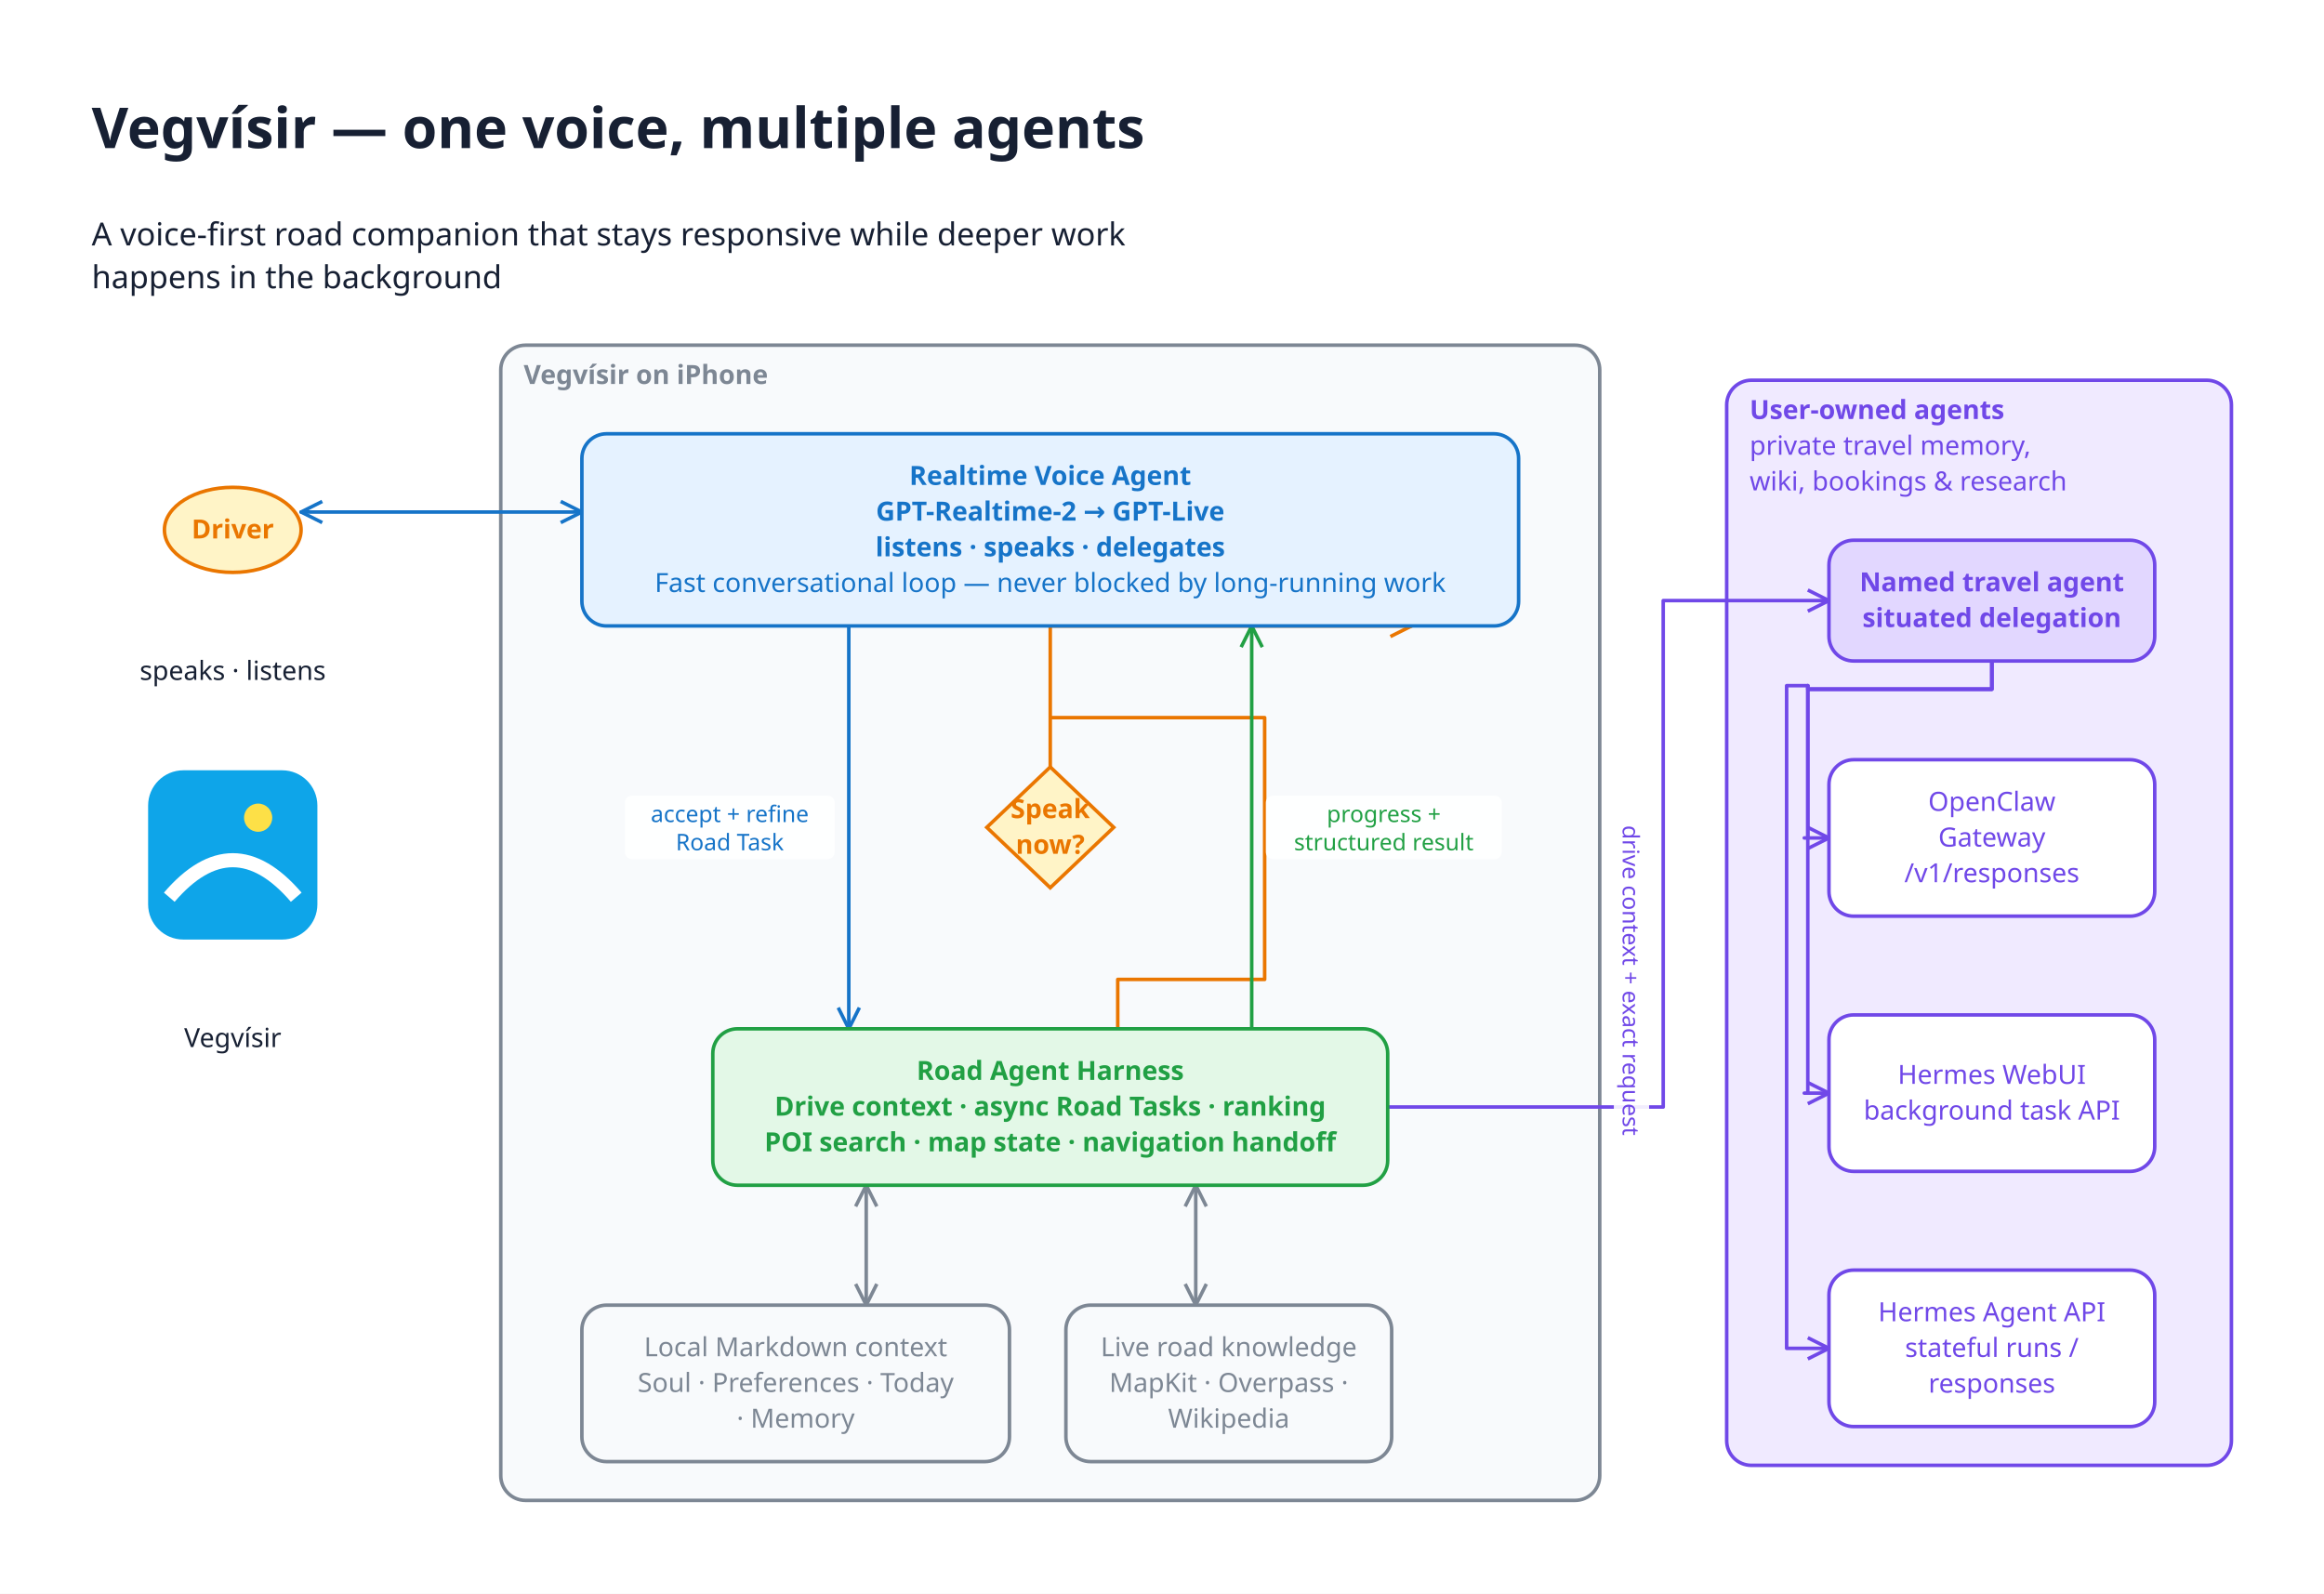
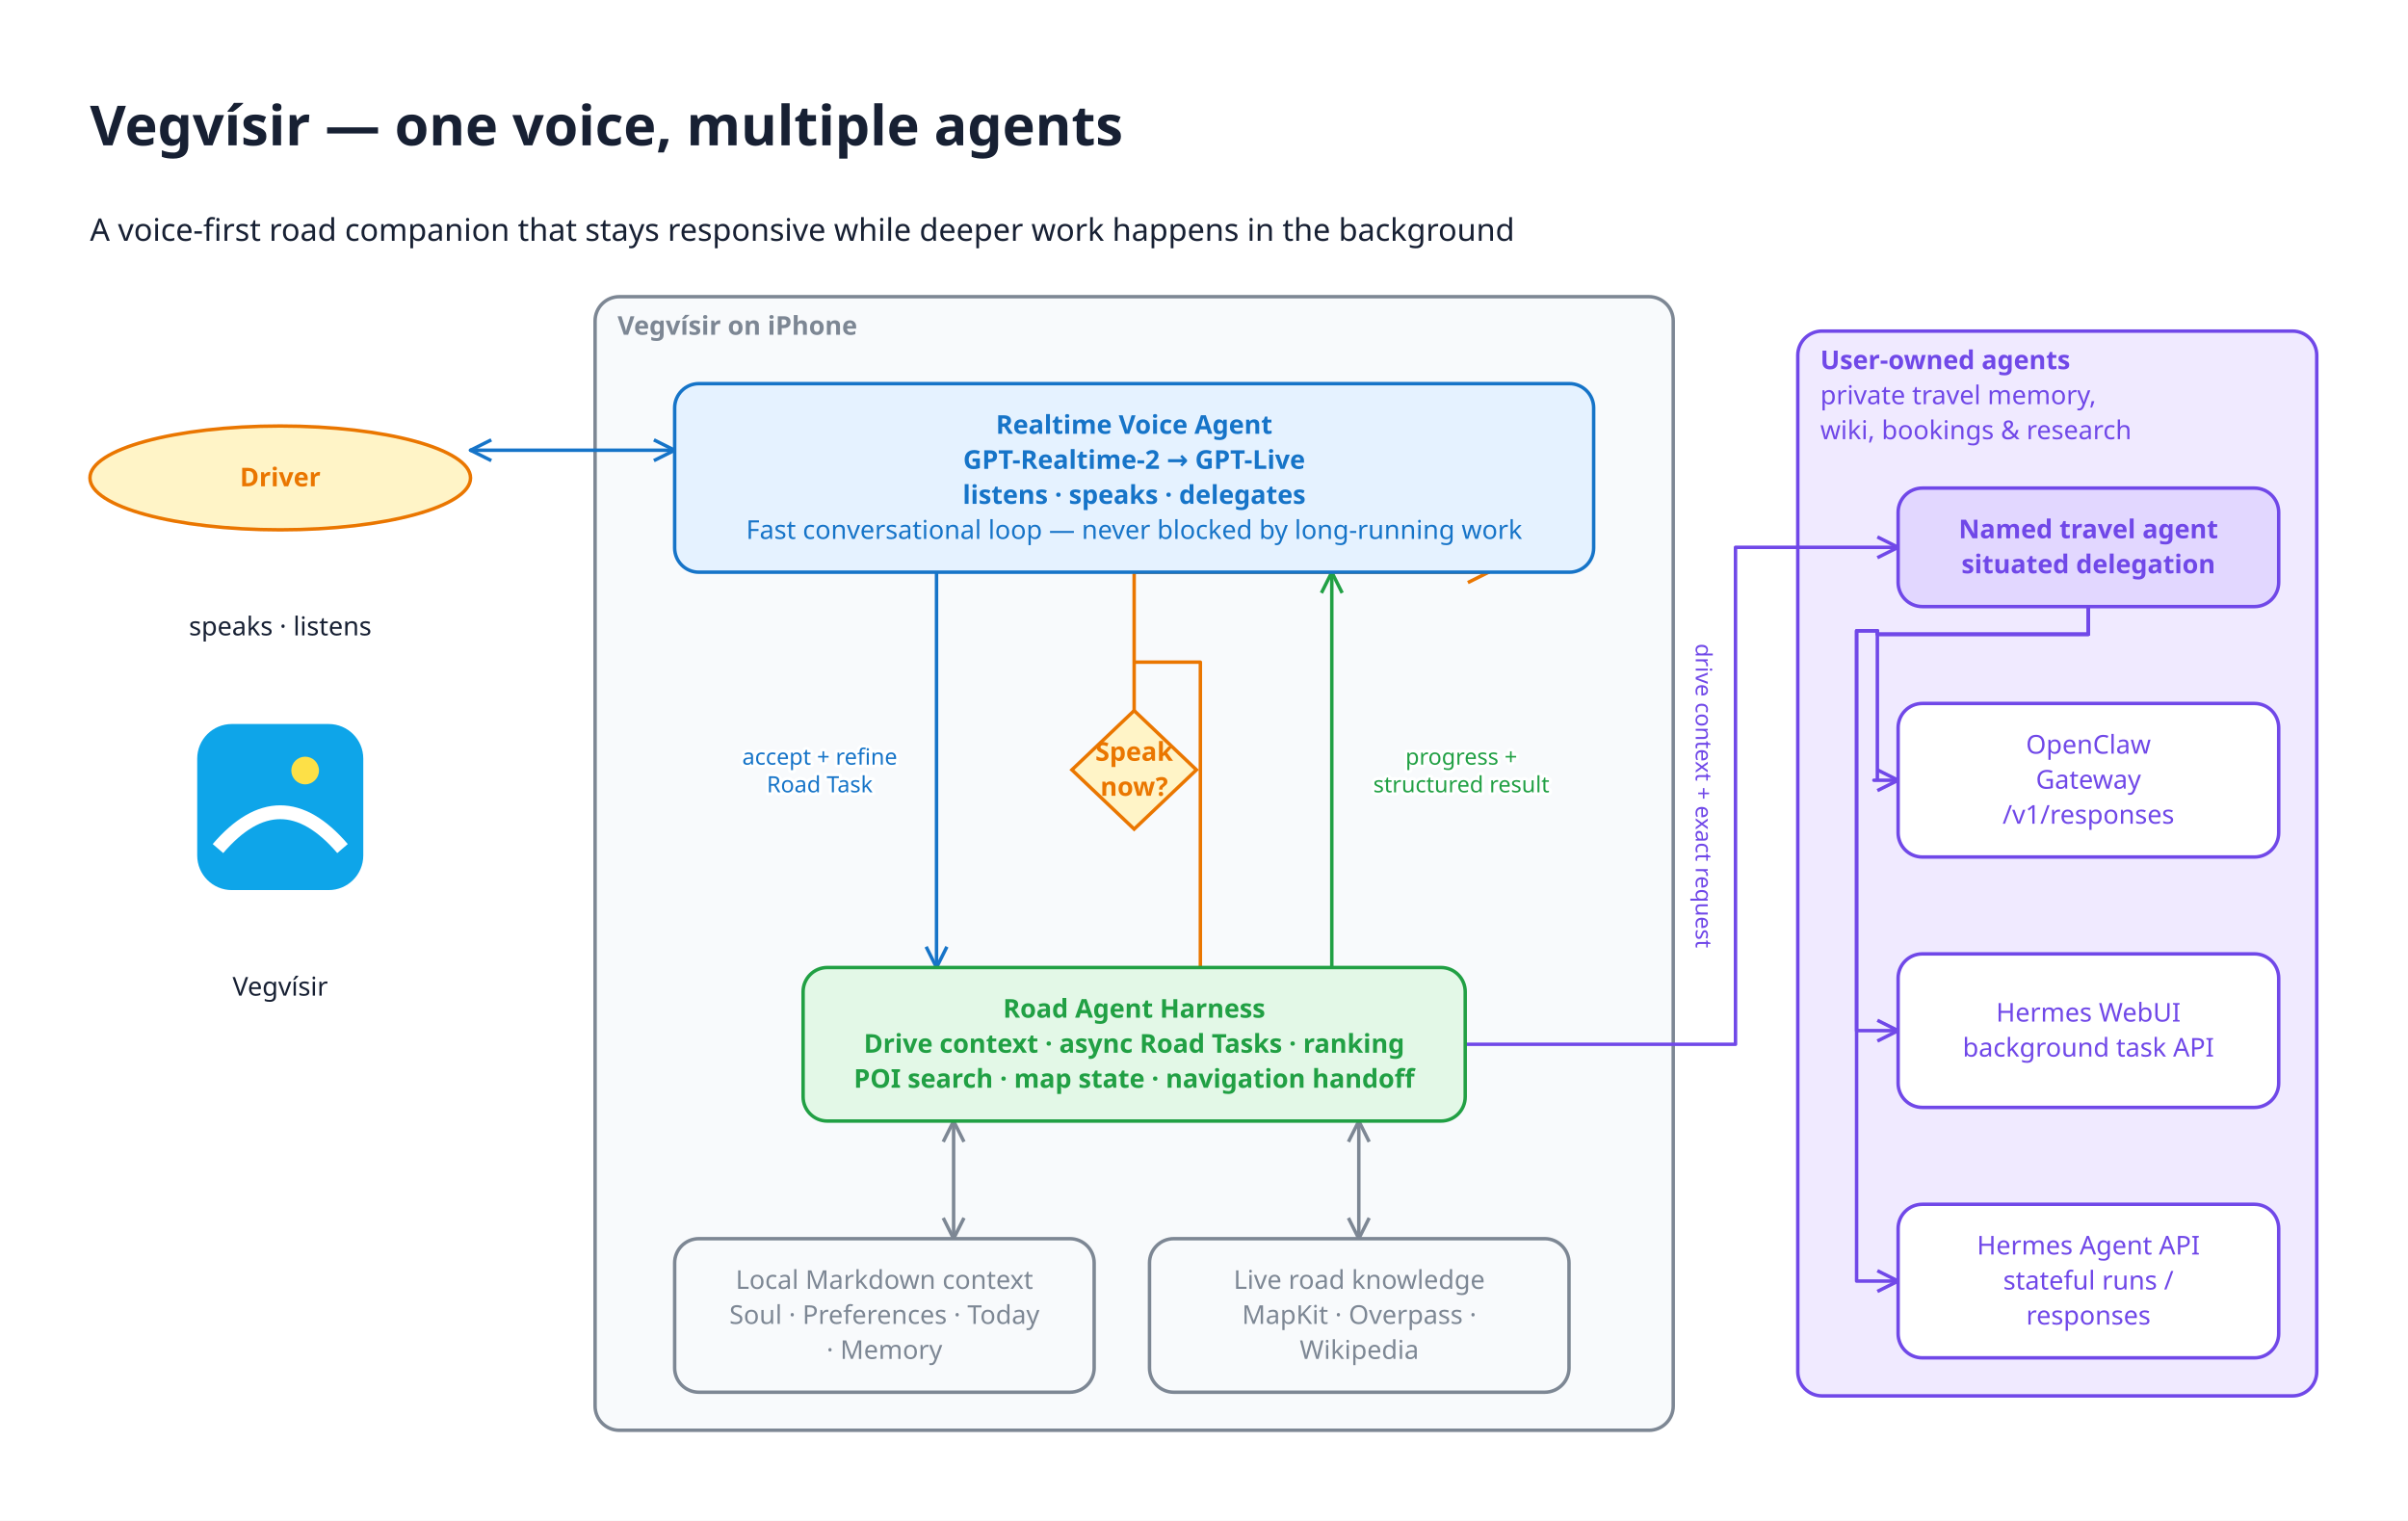
- <svg xmlns="http://www.w3.org/2000/svg" width="1318" height="904" viewBox="0 0 1318 904" role="img" aria-label="vegvisir-voice-agents">
+ <svg xmlns="http://www.w3.org/2000/svg" width="1392" height="879" viewBox="0 0 1392 879" role="img" aria-label="vegvisir-voice-agents">
  <rect width="100%" height="100%" fill="#ffffff" />
  <g id="boundaries">
-     <rect x="284" y="195.8" width="623.25" height="655.25" rx="14" fill="#f8fafc" stroke="#7d8794" stroke-width="2" />
-     <rect x="979.25" y="215.675" width="286.25" height="615.5" rx="14" fill="#f0eaff" stroke="#7048e8" stroke-width="2" />
+     <rect x="344" y="171.5" width="623.25" height="655.25" rx="14" fill="#f8fafc" stroke="#7d8794" stroke-width="2" />
+     <rect x="1039.25" y="191.375" width="300" height="615.5" rx="14" fill="#f0eaff" stroke="#7048e8" stroke-width="2" />
  </g>
  <g id="corridor-dividers" />
  <g id="lines">
    <g data-line="accept-road-task">
-       <polyline points="481.375,355.05 481.375,583.55" fill="none" stroke="#1674c8" stroke-width="2" stroke-linejoin="round" stroke-linecap="round" />
-       <path d="M 475.375 571.55 L 481.375 583.55 L 487.375 571.55" fill="none" stroke="#1674c8" stroke-width="2" stroke-linejoin="round" />
+       <polyline points="541.375,330.75 541.375,559.25" fill="none" stroke="#1674c8" stroke-width="2" stroke-linejoin="round" stroke-linecap="round" />
+       <path d="M 535.375 547.25 L 541.375 559.25 L 547.375 547.25" fill="none" stroke="#1674c8" stroke-width="2" stroke-linejoin="round" />
    </g>
    <g data-line="speak">
-       <polyline points="633.9,583.55 633.9,555.55 717.218,555.55 717.218,407.05 595.625,407.05 595.625,469.3 595.625,355.05 800.536,355.05" fill="none" stroke="#ea7600" stroke-width="2" stroke-linejoin="round" stroke-linecap="round" />
-       <path d="M 788.536 361.05 L 800.536 355.05 L 788.536 349.05" fill="none" stroke="#ea7600" stroke-width="2" stroke-linejoin="round" />
+       <polyline points="693.9,559.25 693.9,382.75 655.625,382.75 655.625,445 655.625,330.75 860.536,330.75" fill="none" stroke="#ea7600" stroke-width="2" stroke-linejoin="round" stroke-linecap="round" />
+       <path d="M 848.536 336.75 L 860.536 330.75 L 848.536 324.75" fill="none" stroke="#ea7600" stroke-width="2" stroke-linejoin="round" />
    </g>
    <g data-line="progress">
-       <polyline points="709.875,583.55 709.875,355.05" fill="none" stroke="#21a044" stroke-width="2" stroke-linejoin="round" stroke-linecap="round" />
-       <path d="M 715.875 367.05 L 709.875 355.05 L 703.875 367.05" fill="none" stroke="#21a044" stroke-width="2" stroke-linejoin="round" />
+       <polyline points="769.875,559.25 769.875,330.75" fill="none" stroke="#21a044" stroke-width="2" stroke-linejoin="round" stroke-linecap="round" />
+       <path d="M 775.875 342.75 L 769.875 330.75 L 763.875 342.75" fill="none" stroke="#21a044" stroke-width="2" stroke-linejoin="round" />
    </g>
    <g data-line="local-memory">
-       <polyline points="491.257,672.3 491.257,740.3" fill="none" stroke="#7d8794" stroke-width="2" stroke-linejoin="round" stroke-linecap="round" />
-       <path d="M 497.257 684.3 L 491.257 672.3 L 485.257 684.3" fill="none" stroke="#7d8794" stroke-width="2" stroke-linejoin="round" />
-       <path d="M 485.257 728.3 L 491.257 740.3 L 497.257 728.3" fill="none" stroke="#7d8794" stroke-width="2" stroke-linejoin="round" />
+       <polyline points="551.257,648 551.257,716" fill="none" stroke="#7d8794" stroke-width="2" stroke-linejoin="round" stroke-linecap="round" />
+       <path d="M 557.257 660 L 551.257 648 L 545.257 660" fill="none" stroke="#7d8794" stroke-width="2" stroke-linejoin="round" />
+       <path d="M 545.257 704 L 551.257 716 L 557.257 704" fill="none" stroke="#7d8794" stroke-width="2" stroke-linejoin="round" />
    </g>
    <g data-line="live-knowledge">
-       <polyline points="678.146,672.3 678.146,740.3" fill="none" stroke="#7d8794" stroke-width="2" stroke-linejoin="round" stroke-linecap="round" />
-       <path d="M 684.146 684.3 L 678.146 672.3 L 672.146 684.3" fill="none" stroke="#7d8794" stroke-width="2" stroke-linejoin="round" />
-       <path d="M 672.146 728.3 L 678.146 740.3 L 684.146 728.3" fill="none" stroke="#7d8794" stroke-width="2" stroke-linejoin="round" />
+       <polyline points="785.494,648 785.494,716" fill="none" stroke="#7d8794" stroke-width="2" stroke-linejoin="round" stroke-linecap="round" />
+       <path d="M 791.494 660 L 785.494 648 L 779.494 660" fill="none" stroke="#7d8794" stroke-width="2" stroke-linejoin="round" />
+       <path d="M 779.494 704 L 785.494 716 L 791.494 704" fill="none" stroke="#7d8794" stroke-width="2" stroke-linejoin="round" />
    </g>
    <g data-line="to-openclaw">
-       <polyline points="1129.625,374.925 1129.625,390.925 1025.25,390.925 1025.25,388.925 1025.25,475.3 1023.25,475.3 1037.25,475.3" fill="none" stroke="#7048e8" stroke-width="2" stroke-linejoin="round" stroke-linecap="round" />
-       <path d="M 1025.25 481.3 L 1037.25 475.3 L 1025.25 469.3" fill="none" stroke="#7048e8" stroke-width="2" stroke-linejoin="round" />
+       <polyline points="1207.25,350.625 1207.25,366.625 1085.25,366.625 1085.25,364.625 1085.25,451 1083.25,451 1097.25,451" fill="none" stroke="#7048e8" stroke-width="2" stroke-linejoin="round" stroke-linecap="round" />
+       <path d="M 1085.25 457 L 1097.25 451 L 1085.25 445" fill="none" stroke="#7048e8" stroke-width="2" stroke-linejoin="round" />
    </g>
    <g data-line="to-hermes-webui">
-       <polyline points="1129.625,374.925 1129.625,390.925 1025.25,390.925 1025.25,388.925 1025.25,620.05 1023.25,620.05 1037.25,620.05" fill="none" stroke="#7048e8" stroke-width="2" stroke-linejoin="round" stroke-linecap="round" />
-       <path d="M 1025.25 626.05 L 1037.25 620.05 L 1025.25 614.05" fill="none" stroke="#7048e8" stroke-width="2" stroke-linejoin="round" />
+       <polyline points="1207.25,350.625 1207.25,366.625 1085.25,366.625 1085.25,364.625 1073.25,364.625 1073.25,595.75 1085.25,595.75 1083.25,595.75 1097.25,595.75" fill="none" stroke="#7048e8" stroke-width="2" stroke-linejoin="round" stroke-linecap="round" />
+       <path d="M 1085.25 601.75 L 1097.25 595.75 L 1085.25 589.75" fill="none" stroke="#7048e8" stroke-width="2" stroke-linejoin="round" />
    </g>
    <g data-line="to-hermes-api">
-       <polyline points="1129.625,374.925 1129.625,390.925 1025.25,390.925 1025.25,388.925 1013.25,388.925 1013.25,764.8 1025.25,764.8 1023.25,764.8 1037.25,764.8" fill="none" stroke="#7048e8" stroke-width="2" stroke-linejoin="round" stroke-linecap="round" />
-       <path d="M 1025.25 770.8 L 1037.25 764.8 L 1025.25 758.8" fill="none" stroke="#7048e8" stroke-width="2" stroke-linejoin="round" />
+       <polyline points="1207.25,350.625 1207.25,366.625 1085.25,366.625 1085.25,364.625 1073.25,364.625 1073.25,740.5 1085.25,740.5 1083.25,740.5 1097.25,740.5" fill="none" stroke="#7048e8" stroke-width="2" stroke-linejoin="round" stroke-linecap="round" />
+       <path d="M 1085.25 746.5 L 1097.25 740.5 L 1085.25 734.5" fill="none" stroke="#7048e8" stroke-width="2" stroke-linejoin="round" />
    </g>
    <g data-line="driver-conversation">
-       <polyline points="170.75,290.425 330,290.425" fill="none" stroke="#1674c8" stroke-width="2" stroke-linejoin="round" stroke-linecap="round" />
-       <path d="M 182.75 284.425 L 170.75 290.425 L 182.75 296.425" fill="none" stroke="#1674c8" stroke-width="2" stroke-linejoin="round" />
-       <path d="M 318 296.425 L 330 290.425 L 318 284.425" fill="none" stroke="#1674c8" stroke-width="2" stroke-linejoin="round" />
+       <polyline points="272,260.25 390,260.25" fill="none" stroke="#1674c8" stroke-width="2" stroke-linejoin="round" stroke-linecap="round" />
+       <path d="M 284 254.25 L 272 260.25 L 284 266.25" fill="none" stroke="#1674c8" stroke-width="2" stroke-linejoin="round" />
+       <path d="M 378 266.25 L 390 260.25 L 378 254.25" fill="none" stroke="#1674c8" stroke-width="2" stroke-linejoin="round" />
    </g>
    <g data-line="remote-delegation">
-       <polyline points="787,627.925 943.25,627.925 943.25,484.3 943.25,340.675 1023.25,340.675 1037.25,340.675" fill="none" stroke="#7048e8" stroke-width="2" stroke-linejoin="round" stroke-linecap="round" />
-       <path d="M 1025.25 346.675 L 1037.25 340.675 L 1025.25 334.675" fill="none" stroke="#7048e8" stroke-width="2" stroke-linejoin="round" />
+       <polyline points="847,603.625 1003.25,603.625 1003.25,316.375 1097.25,316.375" fill="none" stroke="#7048e8" stroke-width="2" stroke-linejoin="round" stroke-linecap="round" />
+       <path d="M 1085.25 322.375 L 1097.25 316.375 L 1085.25 310.375" fill="none" stroke="#7048e8" stroke-width="2" stroke-linejoin="round" />
    </g>
  </g>
  <g id="objects">
-     <ellipse cx="132" cy="300.55" rx="38.75" ry="24.125" fill="#fff4c7" stroke="#ea7600" stroke-width="2" />
+     <ellipse cx="162" cy="276.25" rx="110" ry="30" fill="#fff4c7" stroke="#ea7600" stroke-width="2" />
    <g>
-       <rect x="84" y="436.925" width="96" height="96" rx="20" fill="#0ea5e9" />
-       <path d="M 96 508.925 Q 132 466.925 168 508.925" fill="none" stroke="#fff" stroke-width="8" />
-       <circle cx="146.4" cy="463.805" r="8" fill="#fde047" />
+       <rect x="114" y="418.5" width="96" height="96" rx="20" fill="#0ea5e9" />
+       <path d="M 126 490.5 Q 162 448.5 198 490.5" fill="none" stroke="#fff" stroke-width="8" />
+       <circle cx="176.4" cy="445.38" r="8" fill="#fde047" />
    </g>
-     <rect x="330" y="246.05" width="531.25" height="109" rx="14" fill="#e5f2ff" stroke="#1674c8" stroke-width="2" />
-     <polygon points="595.625,435.05 631.625,469.3 595.625,503.55 559.625,469.3" fill="#fff4c7" stroke="#ea7600" stroke-width="2" />
-     <rect x="404.25" y="583.55" width="382.75" height="88.75" rx="14" fill="#e3f8e7" stroke="#21a044" stroke-width="2" />
-     <rect x="330" y="740.3" width="242.5" height="88.75" rx="14" fill="#f8fafc" stroke="#7d8794" stroke-width="2" />
-     <rect x="604.5" y="740.3" width="184.75" height="88.75" rx="14" fill="#f8fafc" stroke="#7d8794" stroke-width="2" />
-     <rect x="1037.25" y="306.425" width="184.75" height="68.5" rx="14" fill="#e2d7ff" stroke="#7048e8" stroke-width="2" />
-     <rect x="1037.25" y="430.925" width="184.75" height="88.75" rx="14" fill="#ffffff" stroke="#7048e8" stroke-width="2" />
-     <rect x="1037.25" y="575.675" width="184.75" height="88.75" rx="14" fill="#ffffff" stroke="#7048e8" stroke-width="2" />
-     <rect x="1037.25" y="720.425" width="184.75" height="88.75" rx="14" fill="#ffffff" stroke="#7048e8" stroke-width="2" />
+     <rect x="390" y="221.75" width="531.25" height="109" rx="14" fill="#e5f2ff" stroke="#1674c8" stroke-width="2" />
+     <polygon points="655.625,410.75 691.625,445 655.625,479.25 619.625,445" fill="#fff4c7" stroke="#ea7600" stroke-width="2" />
+     <rect x="464.25" y="559.25" width="382.75" height="88.75" rx="14" fill="#e3f8e7" stroke="#21a044" stroke-width="2" />
+     <rect x="390" y="716" width="242.5" height="88.75" rx="14" fill="#f8fafc" stroke="#7d8794" stroke-width="2" />
+     <rect x="664.5" y="716" width="242.5" height="88.75" rx="14" fill="#f8fafc" stroke="#7d8794" stroke-width="2" />
+     <rect x="1097.25" y="282.125" width="220" height="68.5" rx="14" fill="#e2d7ff" stroke="#7048e8" stroke-width="2" />
+     <rect x="1097.25" y="406.625" width="220" height="88.75" rx="14" fill="#ffffff" stroke="#7048e8" stroke-width="2" />
+     <rect x="1097.25" y="551.375" width="220" height="88.75" rx="14" fill="#ffffff" stroke="#7048e8" stroke-width="2" />
+     <rect x="1097.25" y="696.125" width="220" height="88.75" rx="14" fill="#ffffff" stroke="#7048e8" stroke-width="2" />
  </g>
  <g id="ports" />
  <g id="text">
    <text x="52" y="84" text-anchor="start" fill="#172033" font-family="ui-rounded, 'Comic Sans MS', sans-serif" font-size="32" font-weight="700">Vegvísir — one voice, multiple agents</text>
-     <text x="52" y="139.2" text-anchor="start" fill="#172033" font-family="ui-rounded, 'Comic Sans MS', sans-serif" font-size="18" font-weight="450">A voice-first road companion that stays responsive while deeper work</text>
-     <text x="52" y="163.5" text-anchor="start" fill="#172033" font-family="ui-rounded, 'Comic Sans MS', sans-serif" font-size="18" font-weight="450">happens in the background</text>
-     <text x="132" y="305.425" text-anchor="middle" fill="#ea7600" font-family="ui-rounded, 'Comic Sans MS', sans-serif" font-size="15" font-weight="700">Driver</text>
-     <text x="132" y="385.675" text-anchor="middle" fill="#172033" font-family="ui-rounded, 'Comic Sans MS', sans-serif" font-size="15" font-weight="450">speaks · listens</text>
-     <text x="132" y="593.925" text-anchor="middle" fill="#172033" font-family="ui-rounded, 'Comic Sans MS', sans-serif" font-size="15" font-weight="450">Vegvísir</text>
-     <text x="297" y="217.8" text-anchor="start" fill="#7d8794" font-family="ui-rounded, 'Comic Sans MS', sans-serif" font-size="15" font-weight="700">Vegvísir on iPhone</text>
-     <text x="595.625" y="275.05" text-anchor="middle" fill="#1674c8" font-family="ui-rounded, 'Comic Sans MS', sans-serif" font-size="15" font-weight="700">Realtime Voice Agent</text>
-     <text x="595.625" y="295.3" text-anchor="middle" fill="#1674c8" font-family="ui-rounded, 'Comic Sans MS', sans-serif" font-size="15" font-weight="700">GPT-Realtime-2 → GPT-Live</text>
-     <text x="595.625" y="315.55" text-anchor="middle" fill="#1674c8" font-family="ui-rounded, 'Comic Sans MS', sans-serif" font-size="15" font-weight="700">listens · speaks · delegates</text>
-     <text x="595.625" y="335.8" text-anchor="middle" fill="#1674c8" font-family="ui-rounded, 'Comic Sans MS', sans-serif" font-size="15" font-weight="450">Fast conversational loop — never blocked by long-running work</text>
-     <text x="595.625" y="464.05" text-anchor="middle" fill="#ea7600" font-family="ui-rounded, 'Comic Sans MS', sans-serif" font-size="15" font-weight="700">Speak</text>
-     <text x="595.625" y="484.3" text-anchor="middle" fill="#ea7600" font-family="ui-rounded, 'Comic Sans MS', sans-serif" font-size="15" font-weight="700">now?</text>
-     <text x="595.625" y="612.55" text-anchor="middle" fill="#21a044" font-family="ui-rounded, 'Comic Sans MS', sans-serif" font-size="15" font-weight="700">Road Agent Harness</text>
-     <text x="595.625" y="632.8" text-anchor="middle" fill="#21a044" font-family="ui-rounded, 'Comic Sans MS', sans-serif" font-size="15" font-weight="700">Drive context · async Road Tasks · ranking</text>
-     <text x="595.625" y="653.05" text-anchor="middle" fill="#21a044" font-family="ui-rounded, 'Comic Sans MS', sans-serif" font-size="15" font-weight="700">POI search · map state · navigation handoff</text>
-     <text x="451.25" y="769.3" text-anchor="middle" fill="#7d8794" font-family="ui-rounded, 'Comic Sans MS', sans-serif" font-size="15" font-weight="450">Local Markdown context</text>
-     <text x="451.25" y="789.55" text-anchor="middle" fill="#7d8794" font-family="ui-rounded, 'Comic Sans MS', sans-serif" font-size="15" font-weight="450">Soul · Preferences · Today</text>
-     <text x="451.25" y="809.8" text-anchor="middle" fill="#7d8794" font-family="ui-rounded, 'Comic Sans MS', sans-serif" font-size="15" font-weight="450">· Memory</text>
-     <text x="696.875" y="769.3" text-anchor="middle" fill="#7d8794" font-family="ui-rounded, 'Comic Sans MS', sans-serif" font-size="15" font-weight="450">Live road knowledge</text>
-     <text x="696.875" y="789.55" text-anchor="middle" fill="#7d8794" font-family="ui-rounded, 'Comic Sans MS', sans-serif" font-size="15" font-weight="450">MapKit · Overpass ·</text>
-     <text x="696.875" y="809.8" text-anchor="middle" fill="#7d8794" font-family="ui-rounded, 'Comic Sans MS', sans-serif" font-size="15" font-weight="450">Wikipedia</text>
-     <text x="992.25" y="237.675" text-anchor="start" fill="#7048e8" font-family="ui-rounded, 'Comic Sans MS', sans-serif" font-size="15" font-weight="700">User-owned agents</text>
-     <text x="992.25" y="257.925" text-anchor="start" fill="#7048e8" font-family="ui-rounded, 'Comic Sans MS', sans-serif" font-size="15" font-weight="450">private travel memory,</text>
-     <text x="992.25" y="278.175" text-anchor="start" fill="#7048e8" font-family="ui-rounded, 'Comic Sans MS', sans-serif" font-size="15" font-weight="450">wiki, bookings &amp; research</text>
-     <text x="1129.625" y="335.425" text-anchor="middle" fill="#7048e8" font-family="ui-rounded, 'Comic Sans MS', sans-serif" font-size="15" font-weight="700">Named travel agent</text>
-     <text x="1129.625" y="355.675" text-anchor="middle" fill="#7048e8" font-family="ui-rounded, 'Comic Sans MS', sans-serif" font-size="15" font-weight="700">situated delegation</text>
-     <text x="1129.625" y="459.925" text-anchor="middle" fill="#7048e8" font-family="ui-rounded, 'Comic Sans MS', sans-serif" font-size="15" font-weight="450">OpenClaw</text>
-     <text x="1129.625" y="480.175" text-anchor="middle" fill="#7048e8" font-family="ui-rounded, 'Comic Sans MS', sans-serif" font-size="15" font-weight="450">Gateway</text>
-     <text x="1129.625" y="500.425" text-anchor="middle" fill="#7048e8" font-family="ui-rounded, 'Comic Sans MS', sans-serif" font-size="15" font-weight="450">/v1/responses</text>
-     <text x="1129.625" y="614.8" text-anchor="middle" fill="#7048e8" font-family="ui-rounded, 'Comic Sans MS', sans-serif" font-size="15" font-weight="450">Hermes WebUI</text>
-     <text x="1129.625" y="635.05" text-anchor="middle" fill="#7048e8" font-family="ui-rounded, 'Comic Sans MS', sans-serif" font-size="15" font-weight="450">background task API</text>
-     <text x="1129.625" y="749.425" text-anchor="middle" fill="#7048e8" font-family="ui-rounded, 'Comic Sans MS', sans-serif" font-size="15" font-weight="450">Hermes Agent API</text>
-     <text x="1129.625" y="769.675" text-anchor="middle" fill="#7048e8" font-family="ui-rounded, 'Comic Sans MS', sans-serif" font-size="15" font-weight="450">stateful runs /</text>
-     <text x="1129.625" y="789.925" text-anchor="middle" fill="#7048e8" font-family="ui-rounded, 'Comic Sans MS', sans-serif" font-size="15" font-weight="450">responses</text>
-     <g>
-       <rect x="354.375" y="451.3" width="119" height="36" rx="4" fill="#ffffff" fill-opacity=".9" />
-       <text x="413.875" y="466.3" text-anchor="middle" font-family="ui-rounded, sans-serif" font-size="13" fill="#1674c8">accept + refine</text>
-       <text x="413.875" y="482.3" text-anchor="middle" font-family="ui-rounded, sans-serif" font-size="13" fill="#1674c8">Road Task</text>
+     <text x="52" y="139.2" text-anchor="start" fill="#172033" font-family="ui-rounded, 'Comic Sans MS', sans-serif" font-size="18" font-weight="450">A voice-first road companion that stays responsive while deeper work happens in the background</text>
+     <text x="162" y="281.125" text-anchor="middle" fill="#ea7600" font-family="ui-rounded, 'Comic Sans MS', sans-serif" font-size="15" font-weight="700">Driver</text>
+     <text x="162" y="367.25" text-anchor="middle" fill="#172033" font-family="ui-rounded, 'Comic Sans MS', sans-serif" font-size="15" font-weight="450">speaks · listens</text>
+     <text x="162" y="575.5" text-anchor="middle" fill="#172033" font-family="ui-rounded, 'Comic Sans MS', sans-serif" font-size="15" font-weight="450">Vegvísir</text>
+     <text x="357" y="193.5" text-anchor="start" fill="#7d8794" font-family="ui-rounded, 'Comic Sans MS', sans-serif" font-size="15" font-weight="700">Vegvísir on iPhone</text>
+     <text x="655.625" y="250.75" text-anchor="middle" fill="#1674c8" font-family="ui-rounded, 'Comic Sans MS', sans-serif" font-size="15" font-weight="700">Realtime Voice Agent</text>
+     <text x="655.625" y="271" text-anchor="middle" fill="#1674c8" font-family="ui-rounded, 'Comic Sans MS', sans-serif" font-size="15" font-weight="700">GPT-Realtime-2 → GPT-Live</text>
+     <text x="655.625" y="291.25" text-anchor="middle" fill="#1674c8" font-family="ui-rounded, 'Comic Sans MS', sans-serif" font-size="15" font-weight="700">listens · speaks · delegates</text>
+     <text x="655.625" y="311.5" text-anchor="middle" fill="#1674c8" font-family="ui-rounded, 'Comic Sans MS', sans-serif" font-size="15" font-weight="450">Fast conversational loop — never blocked by long-running work</text>
+     <text x="655.625" y="439.75" text-anchor="middle" fill="#ea7600" font-family="ui-rounded, 'Comic Sans MS', sans-serif" font-size="15" font-weight="700">Speak</text>
+     <text x="655.625" y="460" text-anchor="middle" fill="#ea7600" font-family="ui-rounded, 'Comic Sans MS', sans-serif" font-size="15" font-weight="700">now?</text>
+     <text x="655.625" y="588.25" text-anchor="middle" fill="#21a044" font-family="ui-rounded, 'Comic Sans MS', sans-serif" font-size="15" font-weight="700">Road Agent Harness</text>
+     <text x="655.625" y="608.5" text-anchor="middle" fill="#21a044" font-family="ui-rounded, 'Comic Sans MS', sans-serif" font-size="15" font-weight="700">Drive context · async Road Tasks · ranking</text>
+     <text x="655.625" y="628.75" text-anchor="middle" fill="#21a044" font-family="ui-rounded, 'Comic Sans MS', sans-serif" font-size="15" font-weight="700">POI search · map state · navigation handoff</text>
+     <text x="511.25" y="745" text-anchor="middle" fill="#7d8794" font-family="ui-rounded, 'Comic Sans MS', sans-serif" font-size="15" font-weight="450">Local Markdown context</text>
+     <text x="511.25" y="765.25" text-anchor="middle" fill="#7d8794" font-family="ui-rounded, 'Comic Sans MS', sans-serif" font-size="15" font-weight="450">Soul · Preferences · Today</text>
+     <text x="511.25" y="785.5" text-anchor="middle" fill="#7d8794" font-family="ui-rounded, 'Comic Sans MS', sans-serif" font-size="15" font-weight="450">· Memory</text>
+     <text x="785.75" y="745" text-anchor="middle" fill="#7d8794" font-family="ui-rounded, 'Comic Sans MS', sans-serif" font-size="15" font-weight="450">Live road knowledge</text>
+     <text x="785.75" y="765.25" text-anchor="middle" fill="#7d8794" font-family="ui-rounded, 'Comic Sans MS', sans-serif" font-size="15" font-weight="450">MapKit · Overpass ·</text>
+     <text x="785.75" y="785.5" text-anchor="middle" fill="#7d8794" font-family="ui-rounded, 'Comic Sans MS', sans-serif" font-size="15" font-weight="450">Wikipedia</text>
+     <text x="1052.25" y="213.375" text-anchor="start" fill="#7048e8" font-family="ui-rounded, 'Comic Sans MS', sans-serif" font-size="15" font-weight="700">User-owned agents</text>
+     <text x="1052.25" y="233.625" text-anchor="start" fill="#7048e8" font-family="ui-rounded, 'Comic Sans MS', sans-serif" font-size="15" font-weight="450">private travel memory,</text>
+     <text x="1052.25" y="253.875" text-anchor="start" fill="#7048e8" font-family="ui-rounded, 'Comic Sans MS', sans-serif" font-size="15" font-weight="450">wiki, bookings &amp; research</text>
+     <text x="1207.25" y="311.125" text-anchor="middle" fill="#7048e8" font-family="ui-rounded, 'Comic Sans MS', sans-serif" font-size="15" font-weight="700">Named travel agent</text>
+     <text x="1207.25" y="331.375" text-anchor="middle" fill="#7048e8" font-family="ui-rounded, 'Comic Sans MS', sans-serif" font-size="15" font-weight="700">situated delegation</text>
+     <text x="1207.25" y="435.625" text-anchor="middle" fill="#7048e8" font-family="ui-rounded, 'Comic Sans MS', sans-serif" font-size="15" font-weight="450">OpenClaw</text>
+     <text x="1207.25" y="455.875" text-anchor="middle" fill="#7048e8" font-family="ui-rounded, 'Comic Sans MS', sans-serif" font-size="15" font-weight="450">Gateway</text>
+     <text x="1207.25" y="476.125" text-anchor="middle" fill="#7048e8" font-family="ui-rounded, 'Comic Sans MS', sans-serif" font-size="15" font-weight="450">/v1/responses</text>
+     <text x="1207.25" y="590.5" text-anchor="middle" fill="#7048e8" font-family="ui-rounded, 'Comic Sans MS', sans-serif" font-size="15" font-weight="450">Hermes WebUI</text>
+     <text x="1207.25" y="610.75" text-anchor="middle" fill="#7048e8" font-family="ui-rounded, 'Comic Sans MS', sans-serif" font-size="15" font-weight="450">background task API</text>
+     <text x="1207.25" y="725.125" text-anchor="middle" fill="#7048e8" font-family="ui-rounded, 'Comic Sans MS', sans-serif" font-size="15" font-weight="450">Hermes Agent API</text>
+     <text x="1207.25" y="745.375" text-anchor="middle" fill="#7048e8" font-family="ui-rounded, 'Comic Sans MS', sans-serif" font-size="15" font-weight="450">stateful runs /</text>
+     <text x="1207.25" y="765.625" text-anchor="middle" fill="#7048e8" font-family="ui-rounded, 'Comic Sans MS', sans-serif" font-size="15" font-weight="450">responses</text>
+     <g data-line-label="accept-road-task">
+       <text x="473.875" y="442" text-anchor="middle" font-family="ui-rounded, sans-serif" font-size="13" fill="#1674c8" stroke="#ffffff" stroke-opacity=".92" stroke-width="3.5" stroke-linejoin="round" paint-order="stroke fill">accept + refine</text>
+       <text x="473.875" y="458" text-anchor="middle" font-family="ui-rounded, sans-serif" font-size="13" fill="#1674c8" stroke="#ffffff" stroke-opacity=".92" stroke-width="3.5" stroke-linejoin="round" paint-order="stroke fill">Road Task</text>
    </g>
-     <g>
-       <rect x="717.875" y="451.3" width="133.8" height="36" rx="4" fill="#ffffff" fill-opacity=".9" />
-       <text x="784.775" y="466.3" text-anchor="middle" font-family="ui-rounded, sans-serif" font-size="13" fill="#21a044">progress +</text>
-       <text x="784.775" y="482.3" text-anchor="middle" font-family="ui-rounded, sans-serif" font-size="13" fill="#21a044">structured result</text>
+     <g data-line-label="progress">
+       <text x="844.775" y="442" text-anchor="middle" font-family="ui-rounded, sans-serif" font-size="13" fill="#21a044" stroke="#ffffff" stroke-opacity=".92" stroke-width="3.5" stroke-linejoin="round" paint-order="stroke fill">progress +</text>
+       <text x="844.775" y="458" text-anchor="middle" font-family="ui-rounded, sans-serif" font-size="13" fill="#21a044" stroke="#ffffff" stroke-opacity=".92" stroke-width="3.5" stroke-linejoin="round" paint-order="stroke fill">structured result</text>
    </g>
-     <g transform="rotate(90 925.25 556.1125)">
-       <rect x="813.95" y="546.112" width="222.6" height="20" rx="4" fill="#ffffff" fill-opacity=".9" />
-       <text x="925.25" y="561.112" text-anchor="middle" font-family="ui-rounded, sans-serif" font-size="13" fill="#7048e8">drive context + exact request</text>
+     <g data-line-label="remote-delegation" transform="rotate(90 985.25 460)">
+       <text x="985.25" y="465" text-anchor="middle" font-family="ui-rounded, sans-serif" font-size="13" fill="#7048e8" stroke="#ffffff" stroke-opacity=".92" stroke-width="3.5" stroke-linejoin="round" paint-order="stroke fill">drive context + exact request</text>
    </g>
  </g>
</svg>
